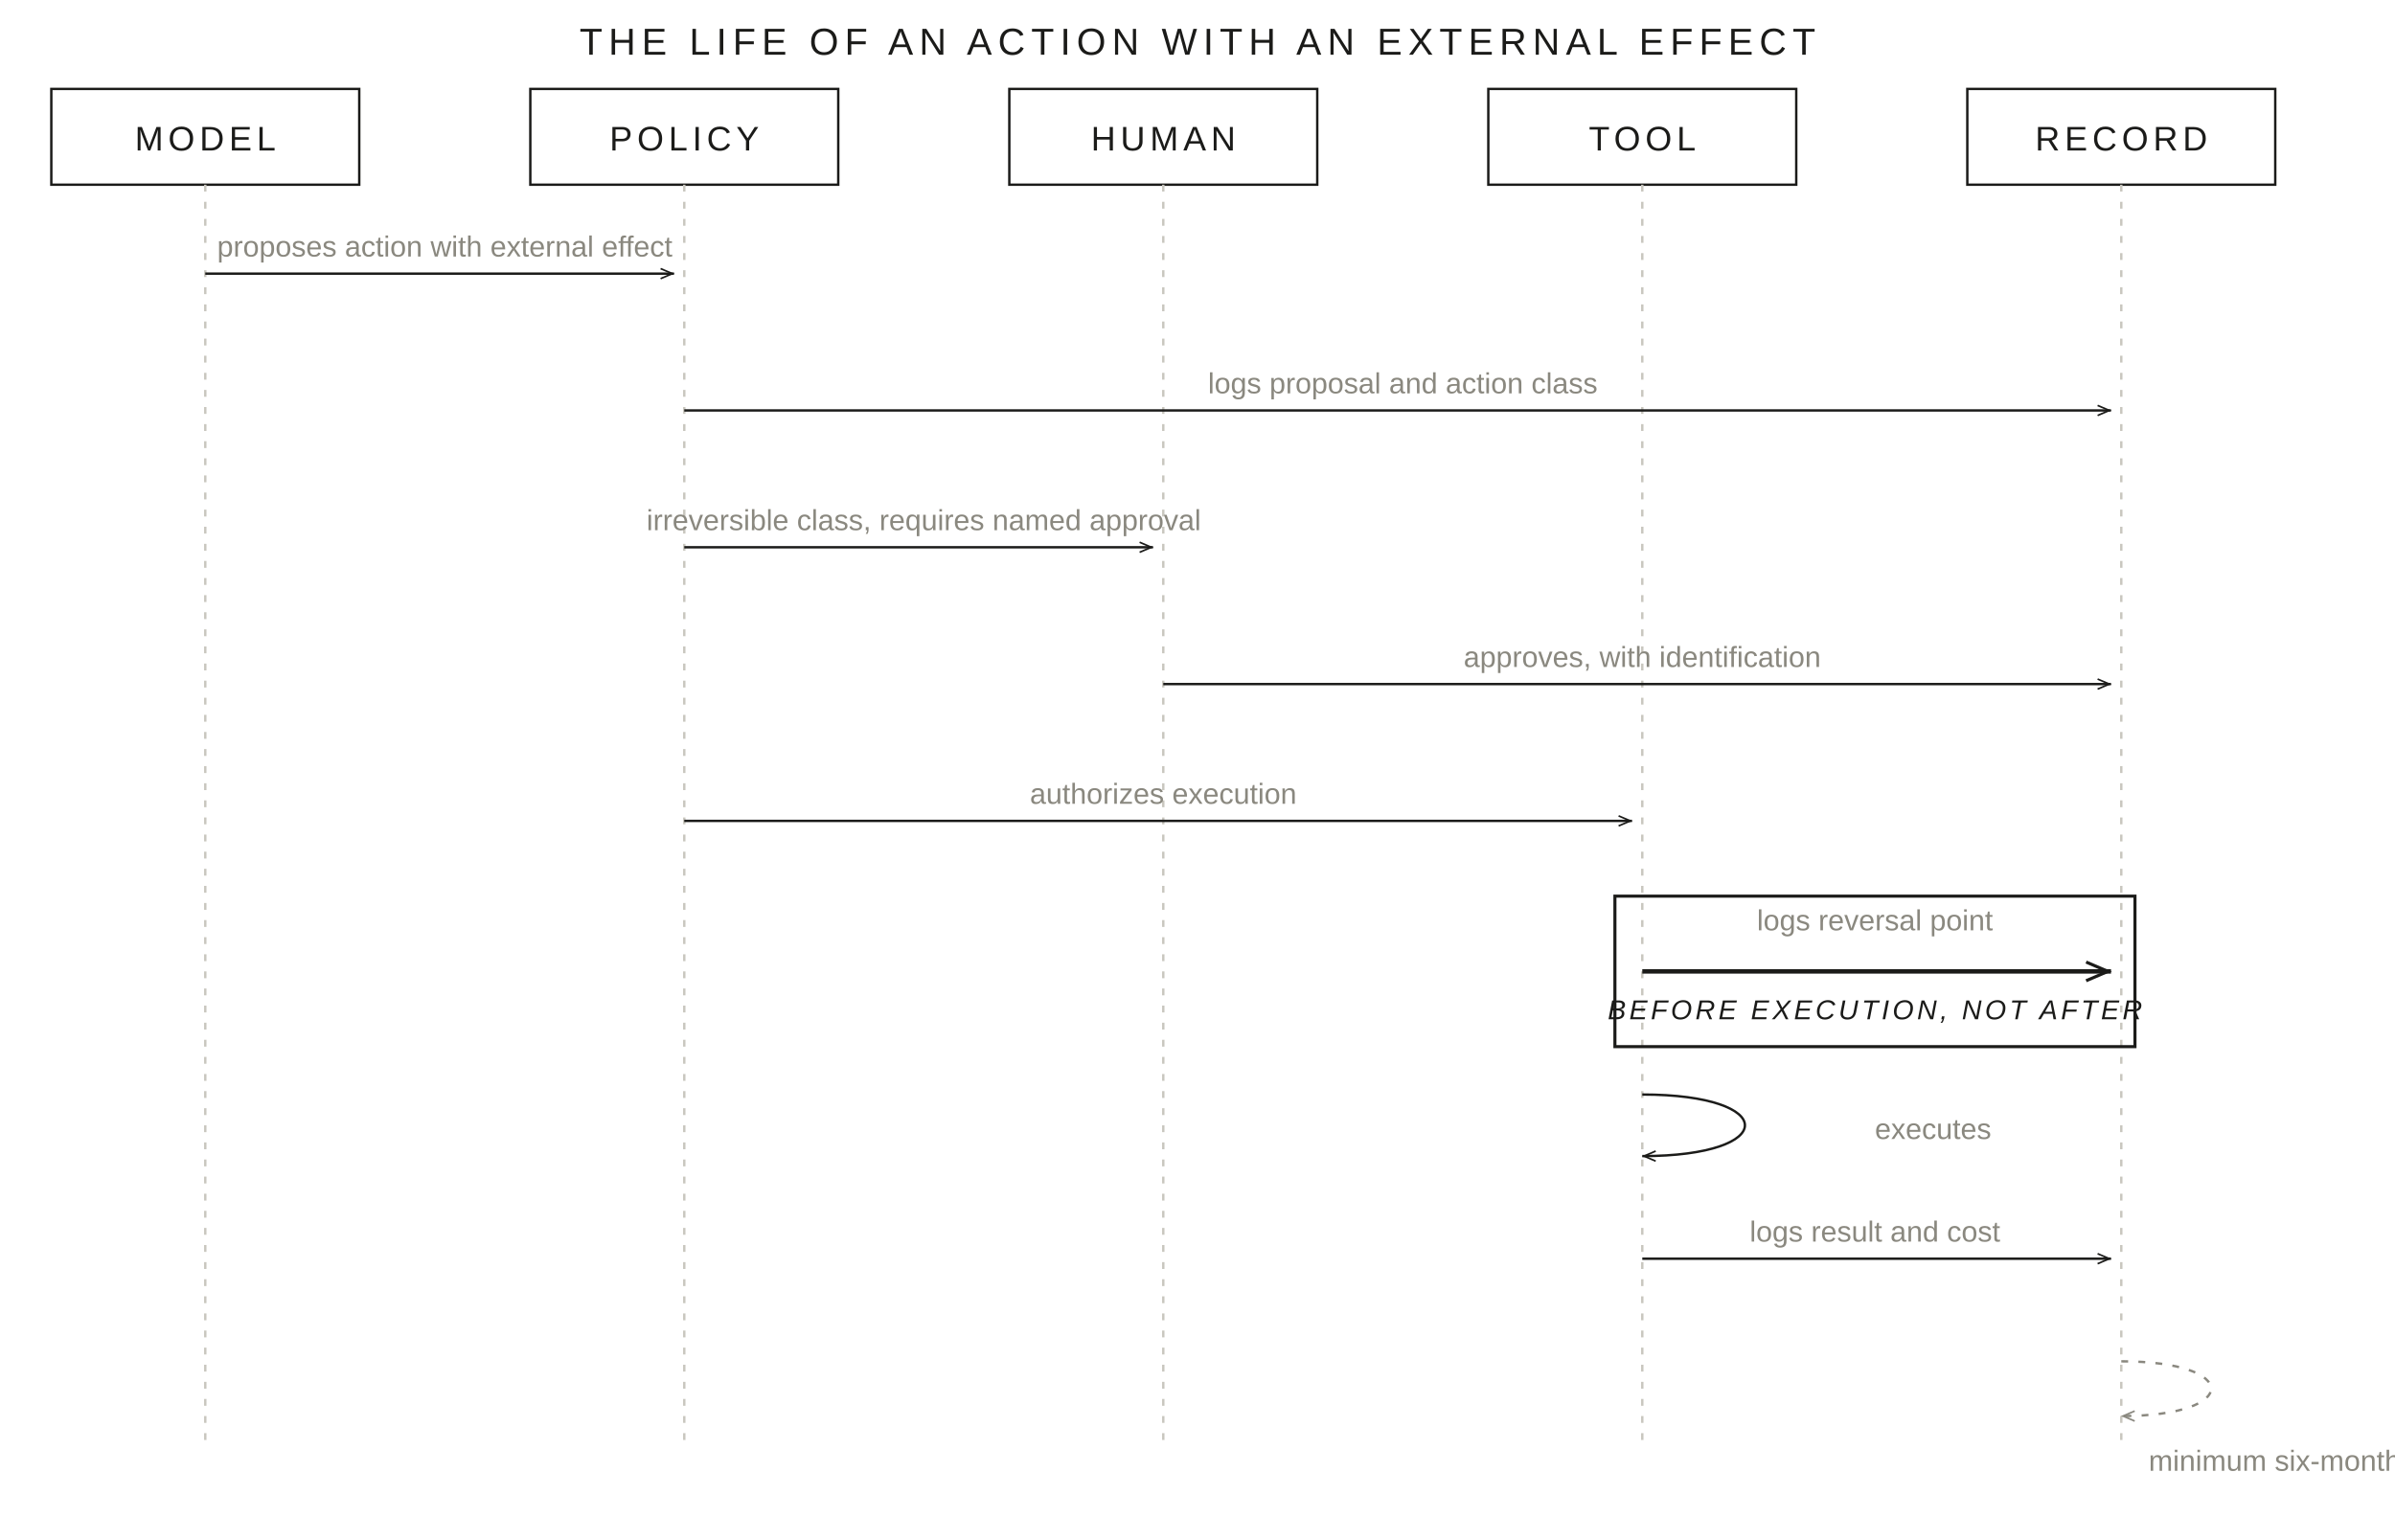
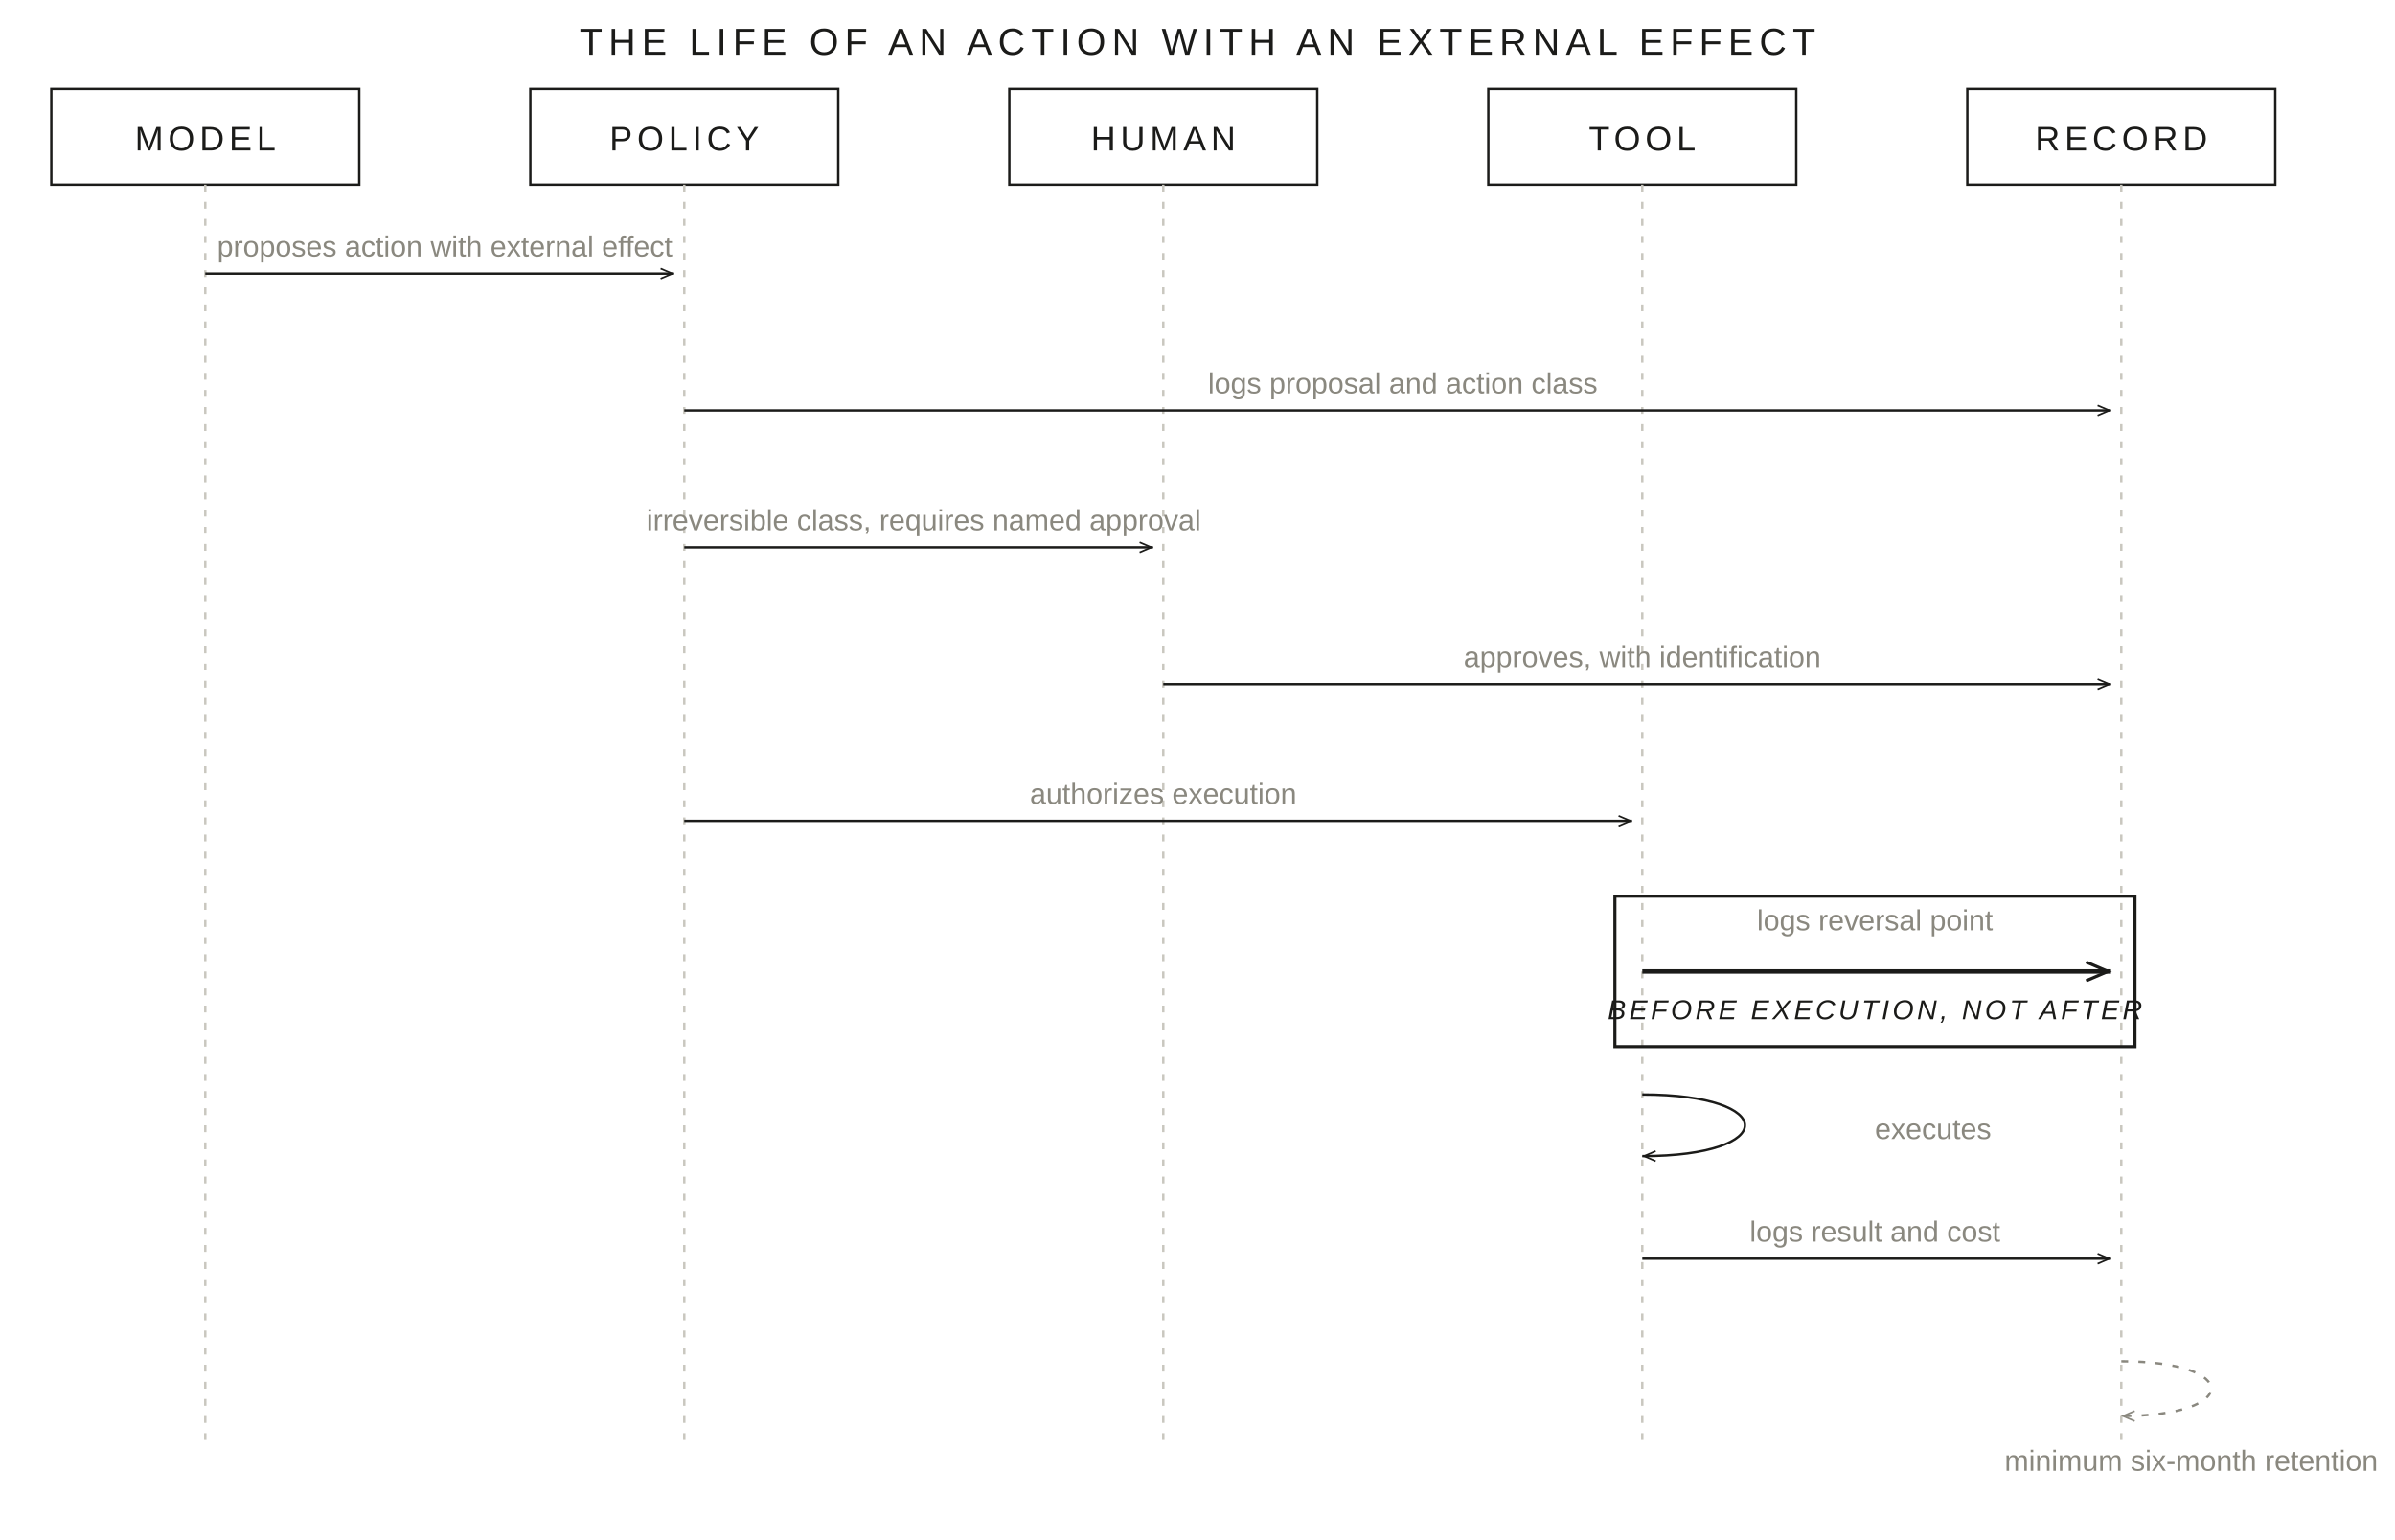
<svg xmlns="http://www.w3.org/2000/svg" viewBox="0 0 700 450" role="img" aria-label="The life of an action with an external effect, from proposal to a minimum six-month retention">
  <style>
text{font-family:"Aptos","Segoe UI",Arial,sans-serif}
.svg-cap{font-size:8.5px;letter-spacing:.16em;fill:#8a887f}
.svg-lbl{font-size:10px;letter-spacing:.14em;fill:#1b1b19}
.svg-sub{font-size:8.5px;fill:#8a887f}
.svg-ttl{font-size:11px;letter-spacing:.16em;fill:#1b1b19}
.svg-note{font-size:8px;letter-spacing:.12em;fill:#1b1b19;font-style:italic}
</style>
  <defs>
    <marker id="d5-arrow" viewBox="0 0 10 10" refX="9" refY="5" markerWidth="7" markerHeight="7" orient="auto">
      <path d="M1 2 L8 5 L1 8" fill="none" stroke="#1b1b19" stroke-width="1" />
    </marker>
    <marker id="d5-arrow-open" viewBox="0 0 10 10" refX="9" refY="5" markerWidth="7" markerHeight="7" orient="auto">
      <path d="M1 2 L8 5 L1 8" fill="none" stroke="#8a887f" stroke-width="1" />
    </marker>
  </defs>
  <text class="svg-ttl" x="350" y="16" text-anchor="middle">THE LIFE OF AN ACTION WITH AN EXTERNAL EFFECT</text>
  <g>
    <rect x="15" y="26" width="90" height="28" fill="none" stroke="#1b1b19" stroke-width=".7" />
    <text class="svg-lbl" x="60" y="44" text-anchor="middle">MODEL</text>
    <rect x="155" y="26" width="90" height="28" fill="none" stroke="#1b1b19" stroke-width=".7" />
    <text class="svg-lbl" x="200" y="44" text-anchor="middle">POLICY</text>
    <rect x="295" y="26" width="90" height="28" fill="none" stroke="#1b1b19" stroke-width=".7" />
    <text class="svg-lbl" x="340" y="44" text-anchor="middle">HUMAN</text>
    <rect x="435" y="26" width="90" height="28" fill="none" stroke="#1b1b19" stroke-width=".7" />
    <text class="svg-lbl" x="480" y="44" text-anchor="middle">TOOL</text>
    <rect x="575" y="26" width="90" height="28" fill="none" stroke="#1b1b19" stroke-width=".7" />
    <text class="svg-lbl" x="620" y="44" text-anchor="middle">RECORD</text>
  </g>
  <line x1="60" y1="54" x2="60" y2="424" stroke="#c9c7bf" stroke-width=".7" stroke-dasharray="2,3" />
  <line x1="200" y1="54" x2="200" y2="424" stroke="#c9c7bf" stroke-width=".7" stroke-dasharray="2,3" />
  <line x1="340" y1="54" x2="340" y2="424" stroke="#c9c7bf" stroke-width=".7" stroke-dasharray="2,3" />
  <line x1="480" y1="54" x2="480" y2="424" stroke="#c9c7bf" stroke-width=".7" stroke-dasharray="2,3" />
  <line x1="620" y1="54" x2="620" y2="424" stroke="#c9c7bf" stroke-width=".7" stroke-dasharray="2,3" />
  <line x1="60" y1="80" x2="197" y2="80" stroke="#1b1b19" stroke-width=".7" marker-end="url(#d5-arrow)" />
  <text class="svg-sub" x="130" y="75" text-anchor="middle">proposes action with external effect</text>
  <line x1="200" y1="120" x2="617" y2="120" stroke="#1b1b19" stroke-width=".7" marker-end="url(#d5-arrow)" />
  <text class="svg-sub" x="410" y="115" text-anchor="middle">logs proposal and action class</text>
  <line x1="200" y1="160" x2="337" y2="160" stroke="#1b1b19" stroke-width=".7" marker-end="url(#d5-arrow)" />
  <text class="svg-sub" x="270" y="155" text-anchor="middle">irreversible class, requires named approval</text>
  <line x1="340" y1="200" x2="617" y2="200" stroke="#1b1b19" stroke-width=".7" marker-end="url(#d5-arrow)" />
  <text class="svg-sub" x="480" y="195" text-anchor="middle">approves, with identification</text>
  <line x1="200" y1="240" x2="477" y2="240" stroke="#1b1b19" stroke-width=".7" marker-end="url(#d5-arrow)" />
  <text class="svg-sub" x="340" y="235" text-anchor="middle">authorizes execution</text>
  <line x1="480" y1="284" x2="617" y2="284" stroke="#1b1b19" stroke-width="1.3" marker-end="url(#d5-arrow)" />
  <text class="svg-sub" x="548" y="272" text-anchor="middle">logs reversal point</text>
  <text class="svg-note" x="548" y="298" text-anchor="middle">BEFORE EXECUTION, NOT AFTER</text>
  <rect x="472" y="262" width="152" height="44" fill="none" stroke="#1b1b19" stroke-width=".9" />
  <path d="M480,320 C 520,320 520,338 480,338" fill="none" stroke="#1b1b19" stroke-width=".7" marker-end="url(#d5-arrow)" />
  <text class="svg-sub" x="565" y="333" text-anchor="middle">executes</text>
  <line x1="480" y1="368" x2="617" y2="368" stroke="#1b1b19" stroke-width=".7" marker-end="url(#d5-arrow)" />
  <text class="svg-sub" x="548" y="363" text-anchor="middle">logs result and cost</text>
  <path d="M620,398 C 655,398 655,414 620,414" fill="none" stroke="#8a887f" stroke-width=".7" stroke-dasharray="2,3" marker-end="url(#d5-arrow-open)" />
-   <text class="svg-sub" x="628" y="430" text-anchor="start">minimum six-month retention</text>
+   <text class="svg-sub" x="695" y="430" text-anchor="end">minimum six-month retention</text>
</svg>
